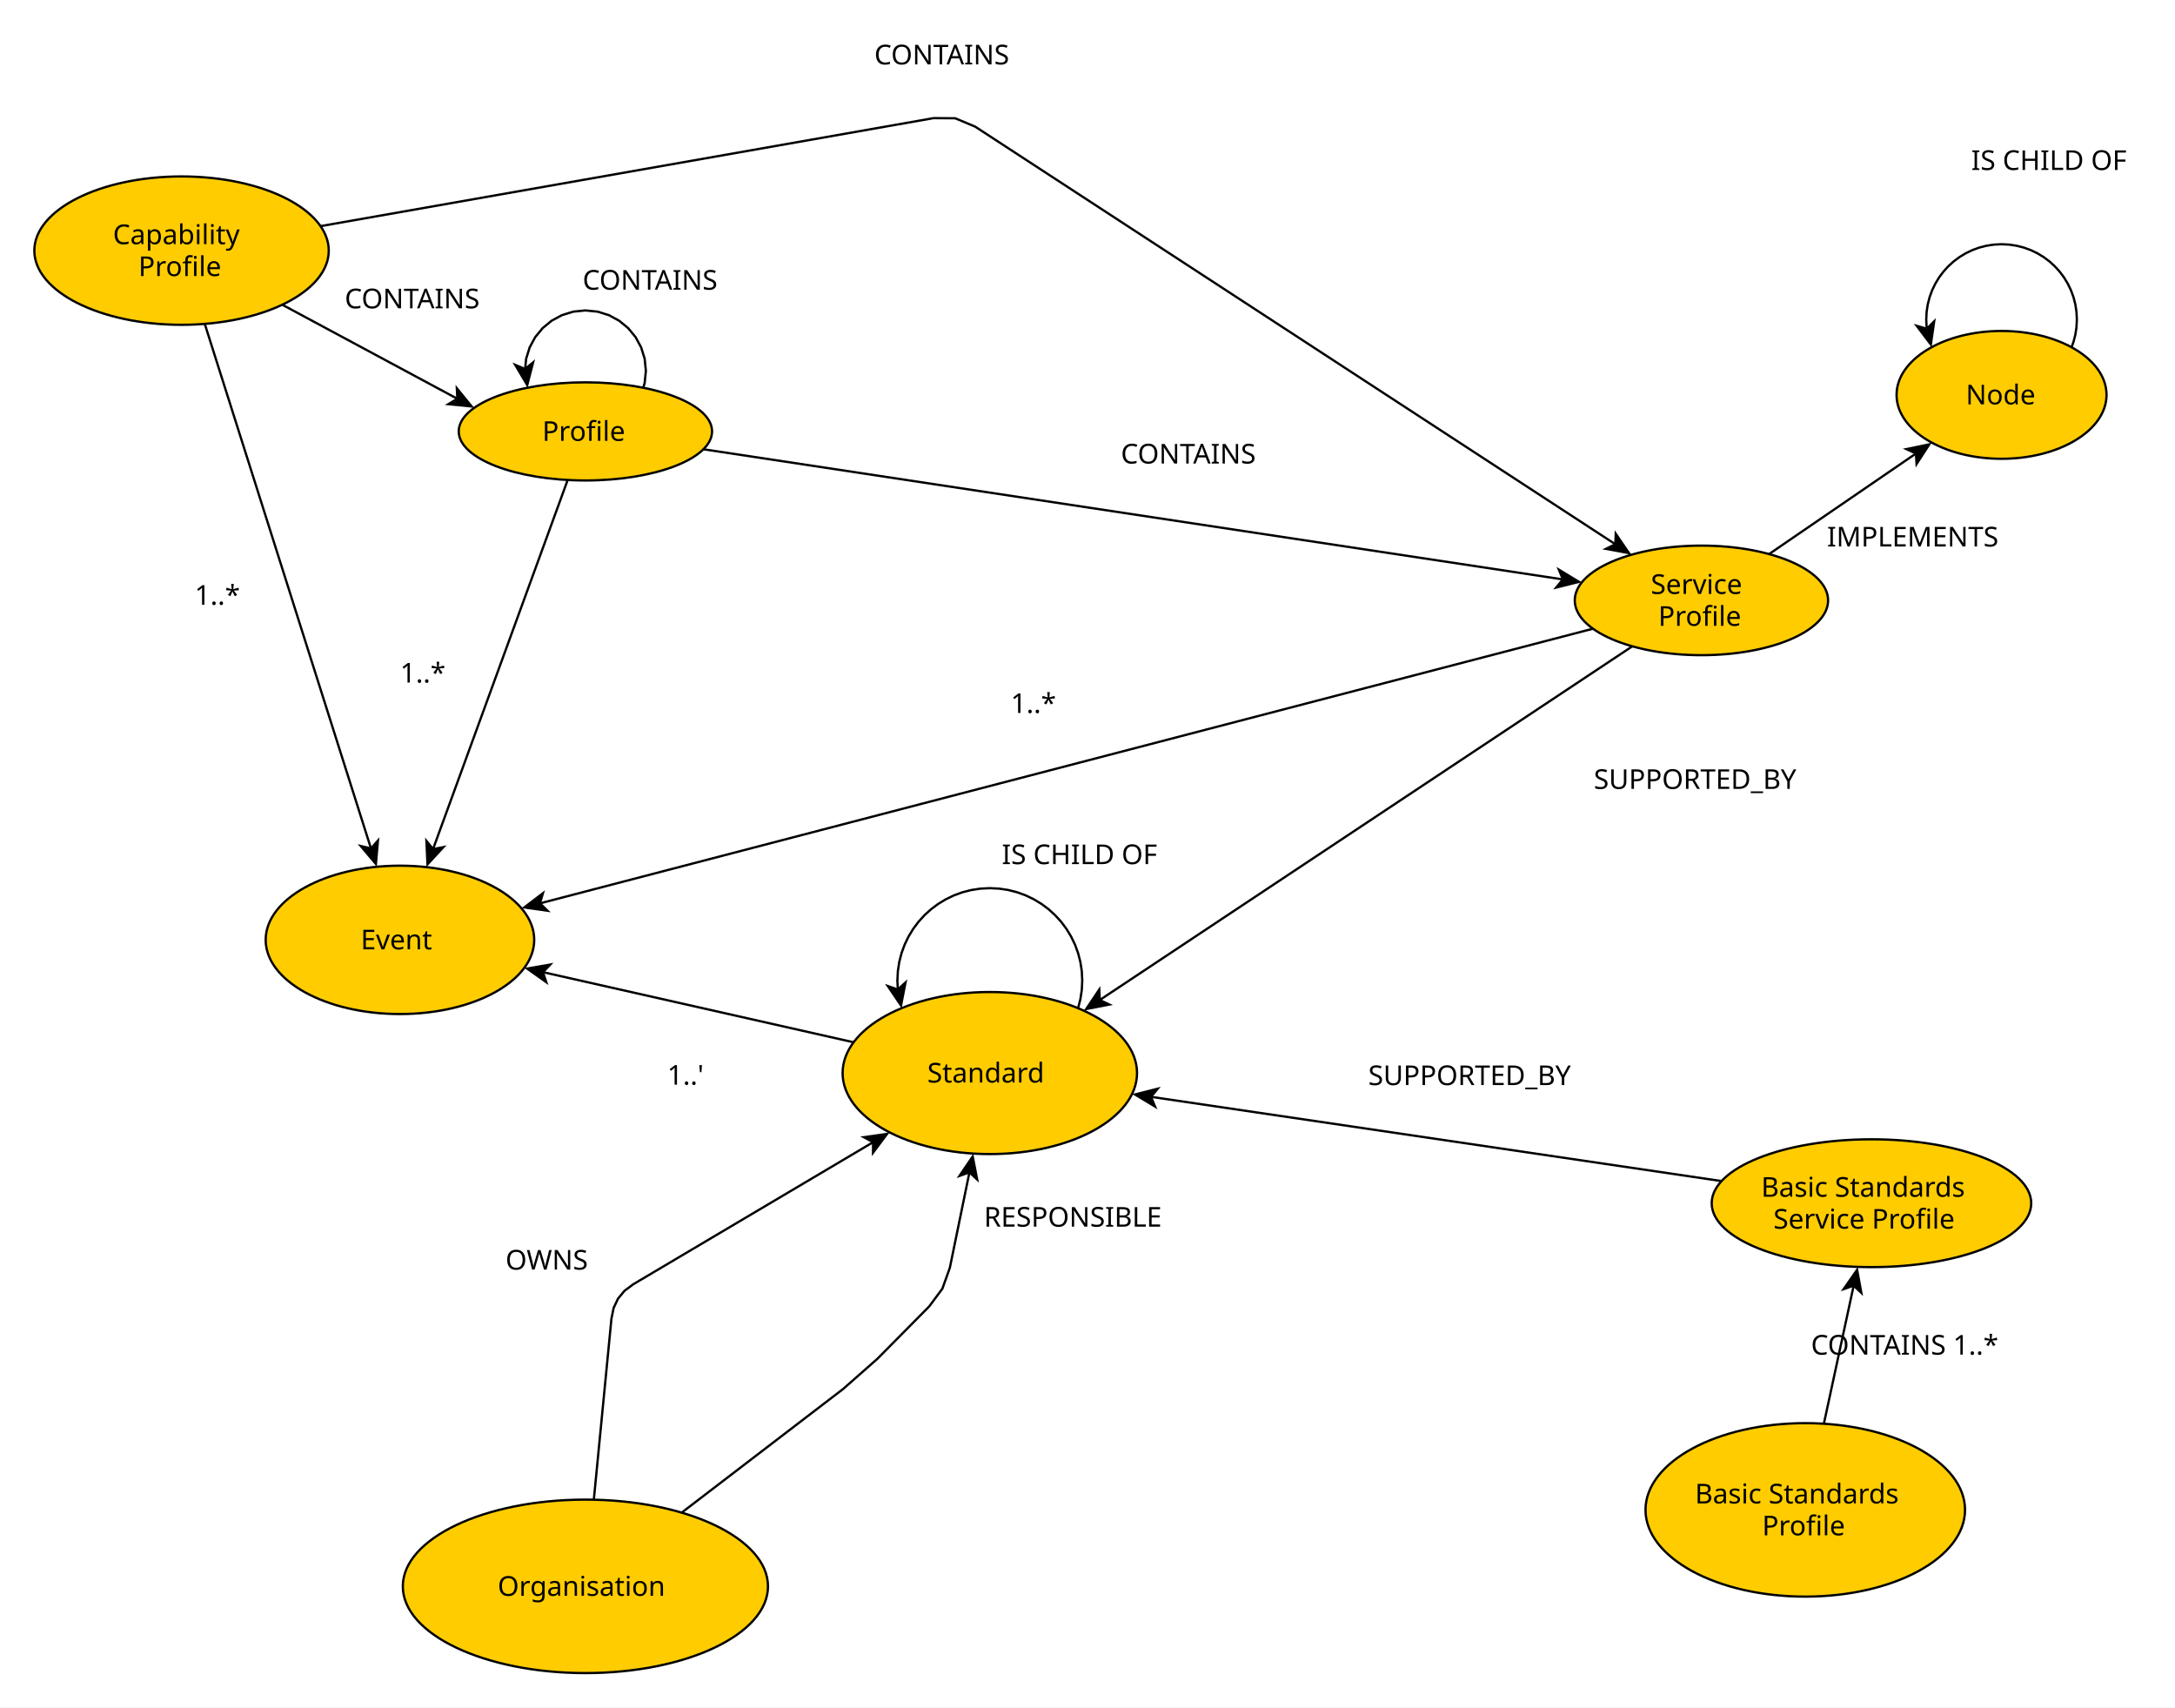
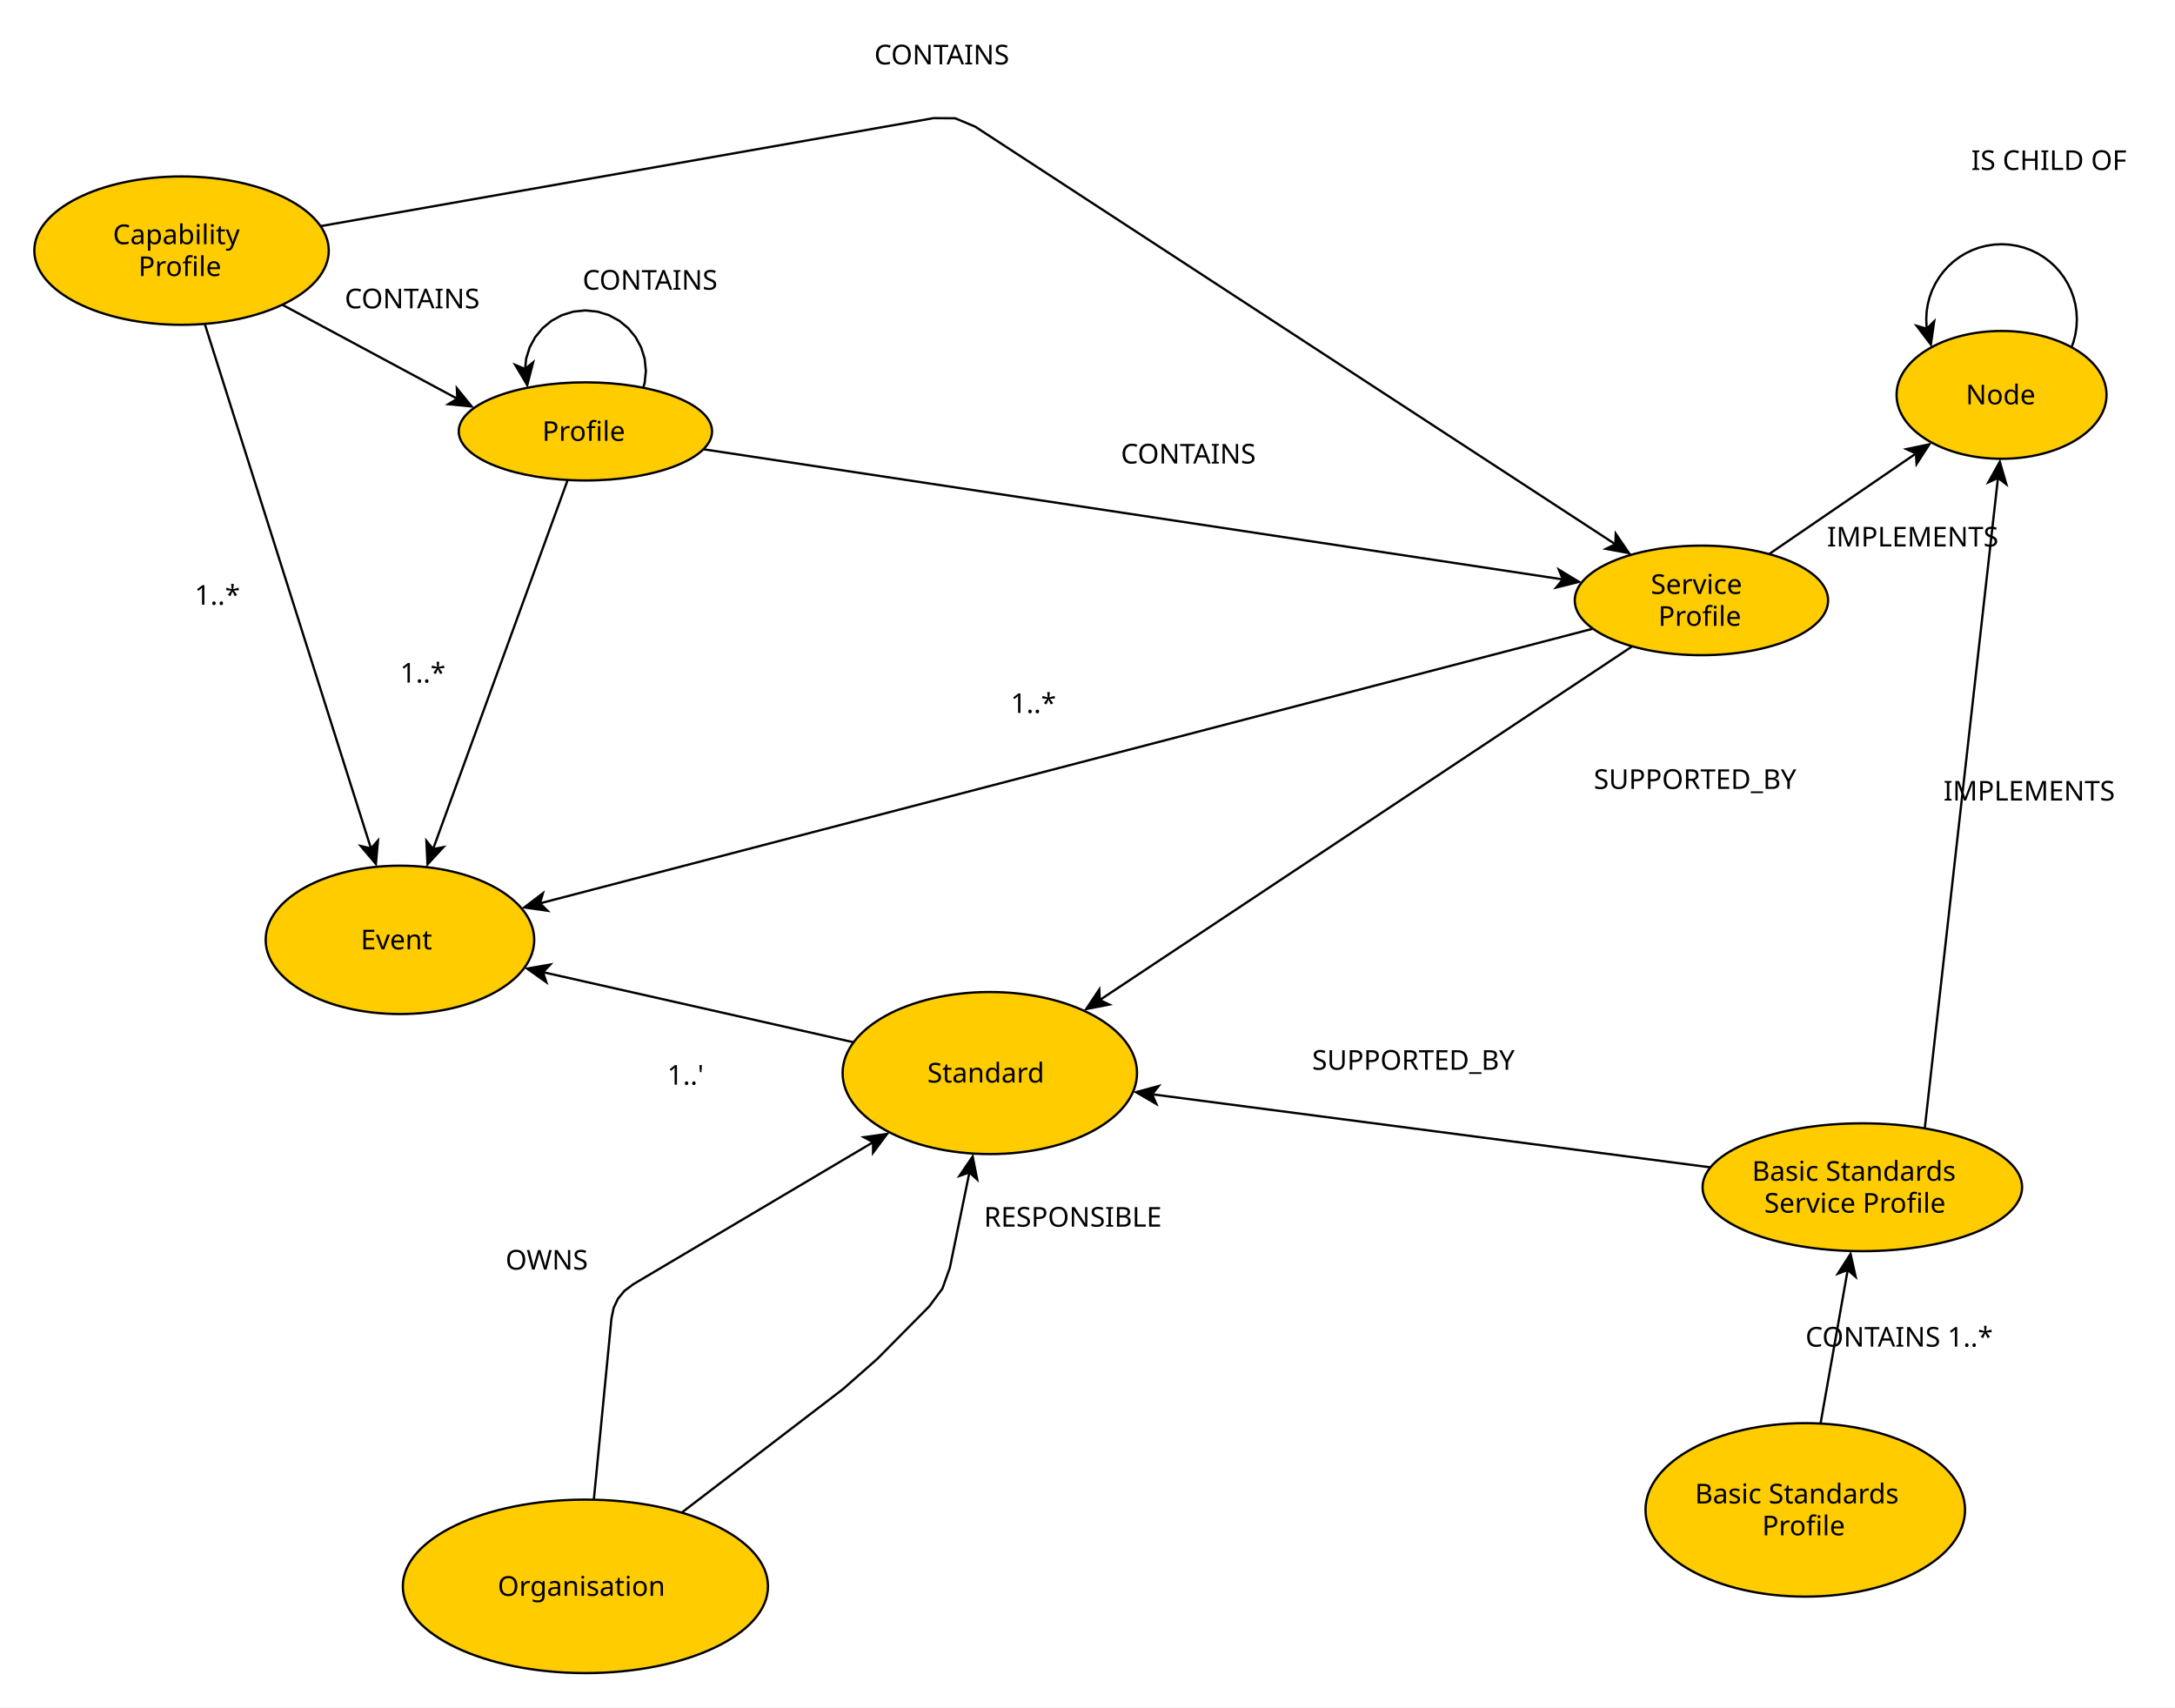
<svg xmlns="http://www.w3.org/2000/svg" fill-opacity="1" color-rendering="auto" color-interpolation="auto" text-rendering="auto" stroke="black" stroke-linecap="square" width="953" stroke-miterlimit="10" shape-rendering="auto" stroke-opacity="1" fill="black" stroke-dasharray="none" font-weight="normal" stroke-width="1" height="748" font-family="'Dialog'" font-style="normal" stroke-linejoin="miter" font-size="12px" stroke-dashoffset="0" image-rendering="auto">
  <defs id="genericDefs" />
  <g>
    <defs id="defs1">
      <clipPath clipPathUnits="userSpaceOnUse" id="clipPath1">
        <path d="M0 0 L953 0 L953 748 L0 748 L0 0 Z" />
      </clipPath>
      <clipPath clipPathUnits="userSpaceOnUse" id="clipPath2">
        <path d="M96 0 L1049 0 L1049 748 L96 748 L96 0 Z" />
      </clipPath>
    </defs>
    <g fill="white" text-rendering="geometricPrecision" shape-rendering="geometricPrecision" transform="translate(-96,0)" stroke="white">
      <rect x="96" width="953" height="748" y="0" clip-path="url(#clipPath2)" stroke="none" />
    </g>
    <g fill="rgb(255,204,0)" text-rendering="geometricPrecision" shape-rendering="geometricPrecision" transform="matrix(1,0,0,1,-96,0)" stroke="rgb(255,204,0)">
      <ellipse rx="64.5" ry="32.5" clip-path="url(#clipPath2)" cx="175.546" cy="109.802" stroke="none" />
    </g>
    <g text-rendering="geometricPrecision" stroke-miterlimit="1.45" shape-rendering="geometricPrecision" transform="matrix(1,0,0,1,-96,0)" stroke-linecap="butt">
      <ellipse rx="64.5" fill="none" ry="32.5" clip-path="url(#clipPath2)" cx="175.546" cy="109.802" />
      <text x="145.481" xml:space="preserve" y="106.972" clip-path="url(#clipPath2)" font-family="sans-serif" stroke="none">Capability</text>
      <text x="156.652" xml:space="preserve" y="120.941" clip-path="url(#clipPath2)" font-family="sans-serif" stroke="none">Profile</text>
    </g>
    <g fill="rgb(255,204,0)" text-rendering="geometricPrecision" shape-rendering="geometricPrecision" transform="matrix(1,0,0,1,-96,0)" stroke="rgb(255,204,0)">
      <ellipse rx="64.5" ry="35.5" clip-path="url(#clipPath2)" cx="529.701" cy="470.114" stroke="none" />
    </g>
    <g text-rendering="geometricPrecision" stroke-miterlimit="1.45" shape-rendering="geometricPrecision" transform="matrix(1,0,0,1,-96,0)" stroke-linecap="butt">
      <ellipse rx="64.5" fill="none" ry="35.5" clip-path="url(#clipPath2)" cx="529.701" cy="470.114" />
      <text x="502.3" xml:space="preserve" y="474.268" clip-path="url(#clipPath2)" font-family="sans-serif" stroke="none">Standard</text>
    </g>
    <g fill="rgb(255,204,0)" text-rendering="geometricPrecision" shape-rendering="geometricPrecision" transform="matrix(1,0,0,1,-96,0)" stroke="rgb(255,204,0)">
      <ellipse rx="55.5" ry="24" clip-path="url(#clipPath2)" cx="841.5" cy="263.042" stroke="none" />
    </g>
    <g text-rendering="geometricPrecision" stroke-miterlimit="1.45" shape-rendering="geometricPrecision" transform="matrix(1,0,0,1,-96,0)" stroke-linecap="butt">
      <ellipse rx="55.5" fill="none" ry="24" clip-path="url(#clipPath2)" cx="841.5" cy="263.042" />
      <text x="819.325" xml:space="preserve" y="260.212" clip-path="url(#clipPath2)" font-family="sans-serif" stroke="none">Service</text>
      <text x="822.606" xml:space="preserve" y="274.181" clip-path="url(#clipPath2)" font-family="sans-serif" stroke="none">Profile</text>
    </g>
    <g fill="rgb(255,204,0)" text-rendering="geometricPrecision" shape-rendering="geometricPrecision" transform="matrix(1,0,0,1,-96,0)" stroke="rgb(255,204,0)">
      <ellipse rx="55.5" ry="21.5" clip-path="url(#clipPath2)" cx="352.5" cy="189" stroke="none" />
    </g>
    <g text-rendering="geometricPrecision" stroke-miterlimit="1.45" shape-rendering="geometricPrecision" transform="matrix(1,0,0,1,-96,0)" stroke-linecap="butt">
      <ellipse rx="55.5" fill="none" ry="21.5" clip-path="url(#clipPath2)" cx="352.5" cy="189" />
      <text x="333.606" xml:space="preserve" y="193.154" clip-path="url(#clipPath2)" font-family="sans-serif" stroke="none">Profile</text>
    </g>
    <g fill="rgb(255,204,0)" text-rendering="geometricPrecision" shape-rendering="geometricPrecision" transform="matrix(1,0,0,1,-96,0)" stroke="rgb(255,204,0)">
      <ellipse rx="46" ry="28" clip-path="url(#clipPath2)" cx="973" cy="173" stroke="none" />
    </g>
    <g text-rendering="geometricPrecision" stroke-miterlimit="1.45" shape-rendering="geometricPrecision" transform="matrix(1,0,0,1,-96,0)" stroke-linecap="butt">
      <ellipse rx="46" fill="none" ry="28" clip-path="url(#clipPath2)" cx="973" cy="173" />
      <text x="957.341" xml:space="preserve" y="177.154" clip-path="url(#clipPath2)" font-family="sans-serif" stroke="none">Node</text>
    </g>
    <g fill="rgb(255,204,0)" text-rendering="geometricPrecision" shape-rendering="geometricPrecision" transform="matrix(1,0,0,1,-96,0)" stroke="rgb(255,204,0)">
      <ellipse rx="70" ry="38" clip-path="url(#clipPath2)" cx="887" cy="661.5" stroke="none" />
    </g>
    <g text-rendering="geometricPrecision" stroke-miterlimit="1.45" shape-rendering="geometricPrecision" transform="matrix(1,0,0,1,-96,0)" stroke-linecap="butt">
      <ellipse rx="70" fill="none" ry="38" clip-path="url(#clipPath2)" cx="887" cy="661.5" />
      <text x="838.681" xml:space="preserve" y="658.67" clip-path="url(#clipPath2)" font-family="sans-serif" stroke="none">Basic Standards</text>
      <text x="868.106" xml:space="preserve" y="672.639" clip-path="url(#clipPath2)" font-family="sans-serif" stroke="none">Profile</text>
    </g>
    <g fill="rgb(255,204,0)" text-rendering="geometricPrecision" shape-rendering="geometricPrecision" transform="matrix(1,0,0,1,-96,0)" stroke="rgb(255,204,0)">
-       <ellipse rx="70" ry="28" clip-path="url(#clipPath2)" cx="916" cy="527.143" stroke="none" />
+       <ellipse rx="70" ry="28" clip-path="url(#clipPath2)" cx="912" cy="520.143" stroke="none" />
    </g>
    <g text-rendering="geometricPrecision" stroke-miterlimit="1.45" shape-rendering="geometricPrecision" transform="matrix(1,0,0,1,-96,0)" stroke-linecap="butt">
-       <ellipse rx="70" fill="none" ry="28" clip-path="url(#clipPath2)" cx="916" cy="527.143" />
-       <text x="867.681" xml:space="preserve" y="524.313" clip-path="url(#clipPath2)" font-family="sans-serif" stroke="none">Basic Standards</text>
-       <text x="873.024" xml:space="preserve" y="538.282" clip-path="url(#clipPath2)" font-family="sans-serif" stroke="none">Service Profile</text>
+       <ellipse rx="70" fill="none" ry="28" clip-path="url(#clipPath2)" cx="912" cy="520.143" />
+       <text x="863.681" xml:space="preserve" y="517.313" clip-path="url(#clipPath2)" font-family="sans-serif" stroke="none">Basic Standards</text>
+       <text x="869.024" xml:space="preserve" y="531.282" clip-path="url(#clipPath2)" font-family="sans-serif" stroke="none">Service Profile</text>
    </g>
    <g fill="rgb(255,204,0)" text-rendering="geometricPrecision" shape-rendering="geometricPrecision" transform="matrix(1,0,0,1,-96,0)" stroke="rgb(255,204,0)">
      <ellipse rx="80" ry="38" clip-path="url(#clipPath2)" cx="352.5" cy="695" stroke="none" />
    </g>
    <g text-rendering="geometricPrecision" stroke-miterlimit="1.45" shape-rendering="geometricPrecision" transform="matrix(1,0,0,1,-96,0)" stroke-linecap="butt">
      <ellipse rx="80" fill="none" ry="38" clip-path="url(#clipPath2)" cx="352.5" cy="695" />
      <text x="314.06" xml:space="preserve" y="699.154" clip-path="url(#clipPath2)" font-family="sans-serif" stroke="none">Organisation</text>
    </g>
    <g fill="rgb(255,204,0)" text-rendering="geometricPrecision" shape-rendering="geometricPrecision" transform="matrix(1,0,0,1,-96,0)" stroke="rgb(255,204,0)">
      <ellipse rx="58.831" ry="32.5" clip-path="url(#clipPath2)" cx="271.24" cy="411.766" stroke="none" />
    </g>
    <g text-rendering="geometricPrecision" stroke-miterlimit="1.45" shape-rendering="geometricPrecision" transform="matrix(1,0,0,1,-96,0)" stroke-linecap="butt">
      <ellipse rx="58.831" fill="none" ry="32.5" clip-path="url(#clipPath2)" cx="271.24" cy="411.766" />
      <text x="254.052" xml:space="preserve" y="415.921" clip-path="url(#clipPath2)" font-family="sans-serif" stroke="none">Event</text>
-       <path fill="none" d="M568.37 441.686 L568.38 441.657 L569.379 437.776 L569.992 433.755 L570.201 429.614 L569.992 425.473 L569.379 421.452 L568.38 417.57 L567.019 413.849 L565.313 410.309 L563.284 406.97 L560.953 403.852 L558.339 400.976 L555.463 398.362 L552.345 396.03 L549.006 394.002 L545.466 392.296 L541.745 390.934 L537.864 389.937 L533.842 389.323 L529.701 389.114 L525.56 389.323 L521.539 389.937 L517.658 390.934 L513.937 392.296 L510.397 394.002 L507.057 396.03 L503.94 398.362 L501.063 400.976 L498.45 403.852 L496.118 406.97 L494.089 410.309 L492.384 413.849 L491.022 417.57 L490.024 421.452 L489.41 425.473 L489.201 429.614 L489.41 433.755 L489.425 433.849 L489.45 433.946" clip-path="url(#clipPath2)" />
-       <path d="M491.053 441.784 L493.547 429.026 L489.25 432.966 L483.75 431.029 Z" clip-path="url(#clipPath2)" stroke="none" />
-       <text x="534.943" xml:space="preserve" y="378.587" clip-path="url(#clipPath2)" font-family="sans-serif" stroke="none">IS CHILD OF</text>
      <path fill="none" d="M236.431 99.076 L505.051 51.754 L514.531 51.819 L523.275 55.483 L804.131 238.669" clip-path="url(#clipPath2)" />
      <path d="M810.832 243.039 L803.512 232.296 L803.294 238.122 L798.049 240.671 Z" clip-path="url(#clipPath2)" stroke="none" />
      <text x="479.09" xml:space="preserve" y="28.213" clip-path="url(#clipPath2)" font-family="sans-serif" stroke="none">CONTAINS</text>
      <path fill="none" d="M811.216 283.154 L577.523 438.354" clip-path="url(#clipPath2)" />
      <path d="M570.859 442.78 L583.621 440.307 L578.356 437.801 L578.089 431.976 Z" clip-path="url(#clipPath2)" stroke="none" />
      <text x="794.327" xml:space="preserve" y="345.631" clip-path="url(#clipPath2)" font-family="sans-serif" stroke="none">SUPPORTED_BY</text>
      <path fill="none" d="M219.676 133.504 L296.755 174.904" clip-path="url(#clipPath2)" />
      <path d="M303.803 178.689 L295.598 168.607 L295.875 174.431 L290.866 177.416 Z" clip-path="url(#clipPath2)" stroke="none" />
      <text x="247.046" xml:space="preserve" y="135.083" clip-path="url(#clipPath2)" font-family="sans-serif" stroke="none">CONTAINS</text>
      <path fill="none" d="M377.822 169.9 L378.462 167.841 L379 162.5 L378.462 157.159 L376.918 152.185 L374.474 147.684 L371.238 143.762 L367.316 140.526 L362.815 138.083 L357.841 136.538 L352.5 136 L347.159 136.538 L342.185 138.083 L337.684 140.526 L333.762 143.762 L330.526 147.684 L328.082 152.185 L326.538 157.159 L326.052 161.98 L326.068 162.079" clip-path="url(#clipPath2)" />
      <path d="M327.192 169.999 L330.457 157.416 L325.928 161.089 L320.556 158.821 Z" clip-path="url(#clipPath2)" stroke="none" />
      <text x="351.264" xml:space="preserve" y="126.912" clip-path="url(#clipPath2)" font-family="sans-serif" stroke="none">CONTAINS</text>
      <path fill="none" d="M404.192 196.827 L781.208 253.913" clip-path="url(#clipPath2)" />
      <path d="M789.118 255.111 L778.002 248.371 L780.22 253.763 L776.505 258.258 Z" clip-path="url(#clipPath2)" stroke="none" />
      <text x="587.128" xml:space="preserve" y="203.068" clip-path="url(#clipPath2)" font-family="sans-serif" stroke="none">CONTAINS</text>
      <path fill="none" d="M871.135 242.75 L935.837 198.447" clip-path="url(#clipPath2)" />
      <path d="M942.438 193.927 L929.712 196.581 L935.012 199.012 L935.362 204.832 Z" clip-path="url(#clipPath2)" stroke="none" />
      <text x="896.54" xml:space="preserve" y="239.418" clip-path="url(#clipPath2)" font-family="sans-serif" stroke="none">IMPLEMENTS</text>
      <path fill="none" d="M1003.675 152.111 L1004.516 149.813 L1005.33 146.651 L1005.83 143.374 L1006 140 L1005.83 136.626 L1005.33 133.349 L1004.516 130.187 L1003.407 127.155 L1002.017 124.27 L1000.364 121.549 L998.464 119.009 L996.335 116.665 L993.991 114.536 L991.451 112.636 L988.73 110.983 L985.845 109.593 L982.813 108.484 L979.651 107.67 L976.374 107.17 L973 107 L969.626 107.17 L966.349 107.67 L963.187 108.484 L960.155 109.593 L957.27 110.983 L954.549 112.636 L952.009 114.536 L949.665 116.665 L947.536 119.009 L945.636 121.549 L943.983 124.27 L942.593 127.155 L941.484 130.187 L940.67 133.349 L940.17 136.626 L940 140 L940.17 143.374 L940.322 144.366 L940.351 144.461" clip-path="url(#clipPath2)" />
      <path d="M942.35 152.208 L944.193 139.339 L940.101 143.493 L934.51 141.837 Z" clip-path="url(#clipPath2)" stroke="none" />
      <text x="959.695" xml:space="preserve" y="74.461" clip-path="url(#clipPath2)" font-family="sans-serif" stroke="none">IS CHILD OF</text>
-       <path fill="none" d="M895.146 623.758 L908.291 562.859" clip-path="url(#clipPath2)" />
-       <path d="M909.979 555.039 L902.56 565.714 L908.08 563.837 L912.335 567.824 Z" clip-path="url(#clipPath2)" stroke="none" />
-       <text x="889.495" xml:space="preserve" y="593.476" clip-path="url(#clipPath2)" font-family="sans-serif" stroke="none">CONTAINS 1..*</text>
-       <path fill="none" d="M850.33 517.448 L599.913 480.479" clip-path="url(#clipPath2)" />
-       <path d="M591.999 479.311 L603.14 486.01 L600.903 480.625 L604.601 476.117 Z" clip-path="url(#clipPath2)" stroke="none" />
-       <text x="695.52" xml:space="preserve" y="475.389" clip-path="url(#clipPath2)" font-family="sans-serif" stroke="none">SUPPORTED_BY</text>
+       <path fill="none" d="M893.69 623.674 L905.667 555.951" clip-path="url(#clipPath2)" />
+       <path d="M907.06 548.073 L900.047 559.019 L905.493 556.936 L909.894 560.76 Z" clip-path="url(#clipPath2)" stroke="none" />
+       <text x="887.074" xml:space="preserve" y="589.976" clip-path="url(#clipPath2)" font-family="sans-serif" stroke="none">CONTAINS 1..*</text>
+       <path fill="none" d="M845.47 511.437 L600.384 479.363" clip-path="url(#clipPath2)" />
+       <path d="M592.452 478.325 L603.702 484.84 L601.376 479.493 L604.999 474.925 Z" clip-path="url(#clipPath2)" stroke="none" />
+       <text x="670.915" xml:space="preserve" y="468.667" clip-path="url(#clipPath2)" font-family="sans-serif" stroke="none">SUPPORTED_BY</text>
+       <path fill="none" d="M939.353 494.366 L971.485 208.959" clip-path="url(#clipPath2)" />
+       <path d="M972.38 201.009 L966.069 212.374 L971.373 209.952 L976.006 213.493 Z" clip-path="url(#clipPath2)" stroke="none" />
+       <text x="947.553" xml:space="preserve" y="350.726" clip-path="url(#clipPath2)" font-family="sans-serif" stroke="none">IMPLEMENTS</text>
      <path fill="none" d="M356.193 657.04 L363.912 577.693 L364.873 573.02 L366.789 568.954 L369.659 565.496 L373.484 562.644 L478.913 500.197" clip-path="url(#clipPath2)" />
      <path d="M485.796 496.12 L472.923 497.933 L478.052 500.706 L478.019 506.537 Z" clip-path="url(#clipPath2)" stroke="none" />
      <text x="317.493" xml:space="preserve" y="556.224" clip-path="url(#clipPath2)" font-family="sans-serif" stroke="none">OWNS</text>
      <path fill="none" d="M394.672 662.709 L465.411 608.544 L480.385 595.356 L503.132 572.371 L508.91 564.591 L512.177 555.467 L520.85 513.226" clip-path="url(#clipPath2)" />
      <path d="M522.459 505.389 L515.147 516.138 L520.649 514.205 L524.943 518.149 Z" clip-path="url(#clipPath2)" stroke="none" />
      <text x="527.127" xml:space="preserve" y="537.411" clip-path="url(#clipPath2)" font-family="sans-serif" stroke="none">RESPONSIBLE</text>
      <path fill="none" d="M185.716 141.895 L258.678 372.127" clip-path="url(#clipPath2)" />
      <path d="M261.095 379.753 L262.236 366.803 L258.376 371.174 L252.703 369.824 Z" clip-path="url(#clipPath2)" stroke="none" />
      <text x="181.291" xml:space="preserve" y="264.938" clip-path="url(#clipPath2)" font-family="sans-serif" stroke="none">1..*</text>
      <path fill="none" d="M344.735 210.288 L285.603 372.391" clip-path="url(#clipPath2)" />
      <path d="M282.862 379.907 L291.671 370.347 L285.946 371.452 L282.277 366.92 Z" clip-path="url(#clipPath2)" stroke="none" />
      <text x="271.311" xml:space="preserve" y="299.037" clip-path="url(#clipPath2)" font-family="sans-serif" stroke="none">1..*</text>
      <path fill="none" d="M793.974 275.437 L332.182 395.873" clip-path="url(#clipPath2)" />
      <path d="M324.441 397.892 L337.314 399.701 L333.149 395.62 L334.791 390.025 Z" clip-path="url(#clipPath2)" stroke="none" />
      <text x="538.852" xml:space="preserve" y="312.351" clip-path="url(#clipPath2)" font-family="sans-serif" stroke="none">1..*</text>
      <path fill="none" d="M470.026 456.642 L333.503 425.822" clip-path="url(#clipPath2)" />
      <path d="M325.7 424.06 L336.304 431.58 L334.479 426.042 L338.506 421.826 Z" clip-path="url(#clipPath2)" stroke="none" />
      <text x="388.355" xml:space="preserve" y="475.209" clip-path="url(#clipPath2)" font-family="sans-serif" stroke="none">1..'</text>
    </g>
  </g>
</svg>
